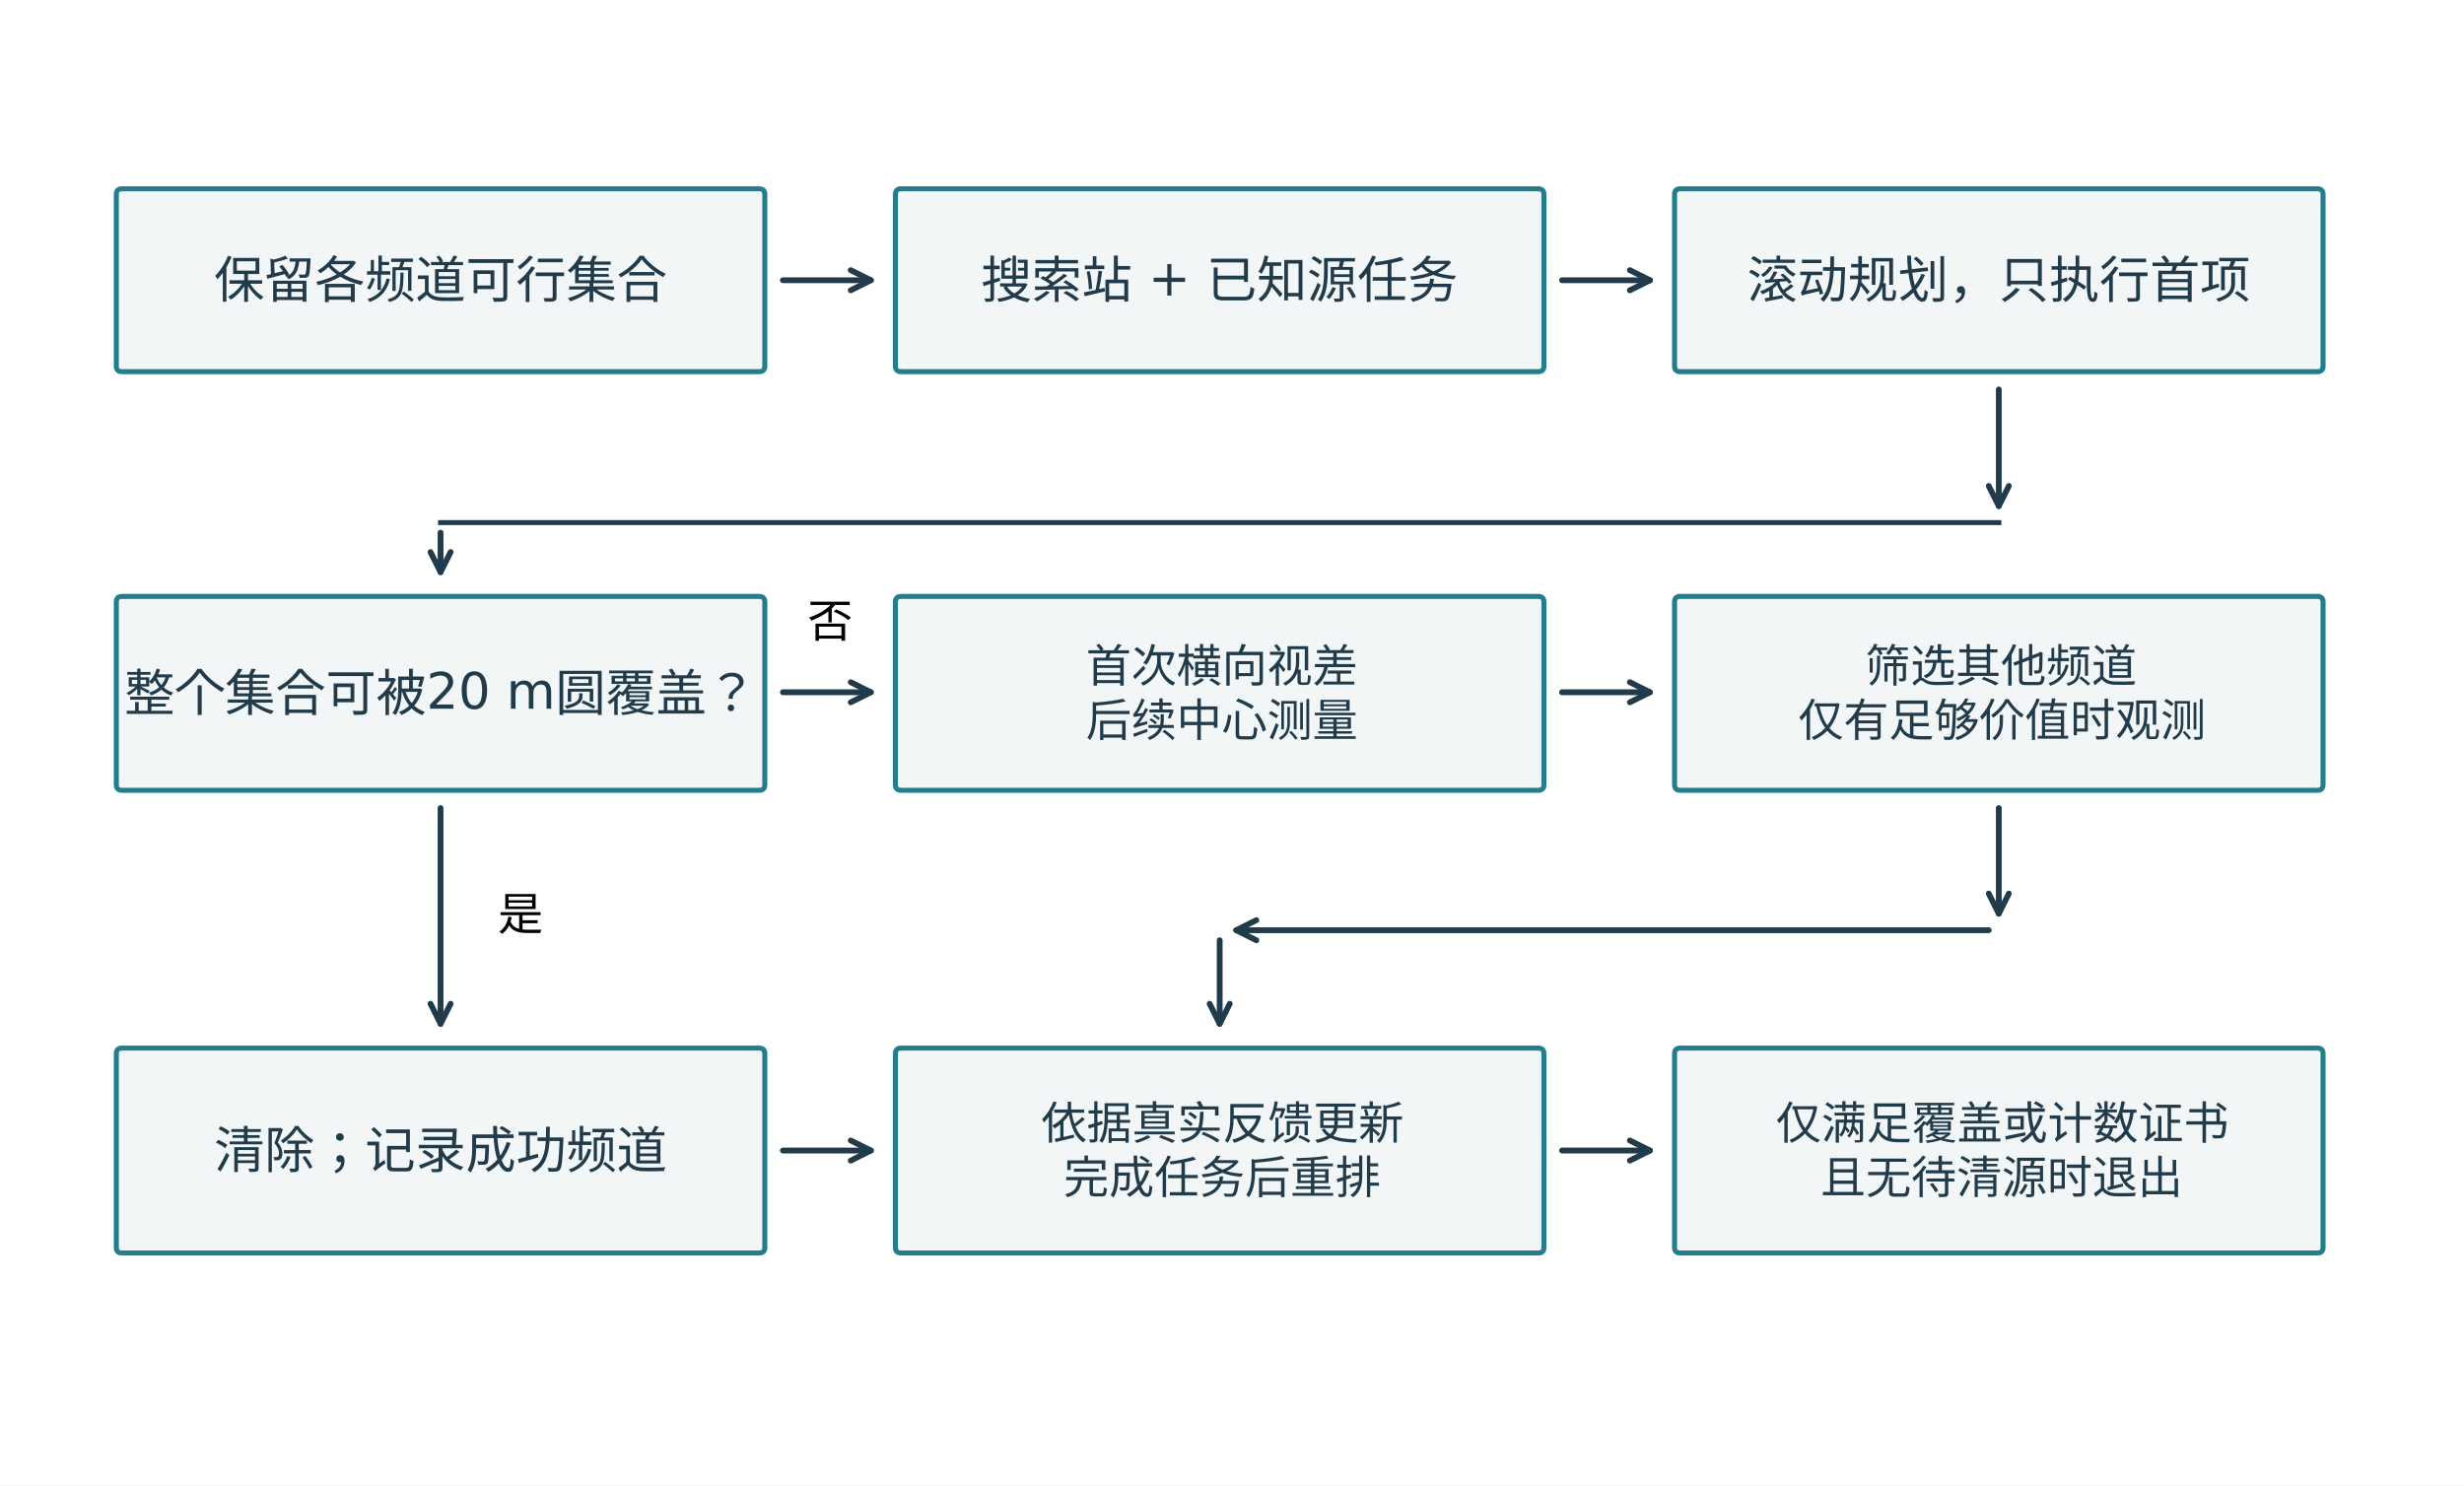
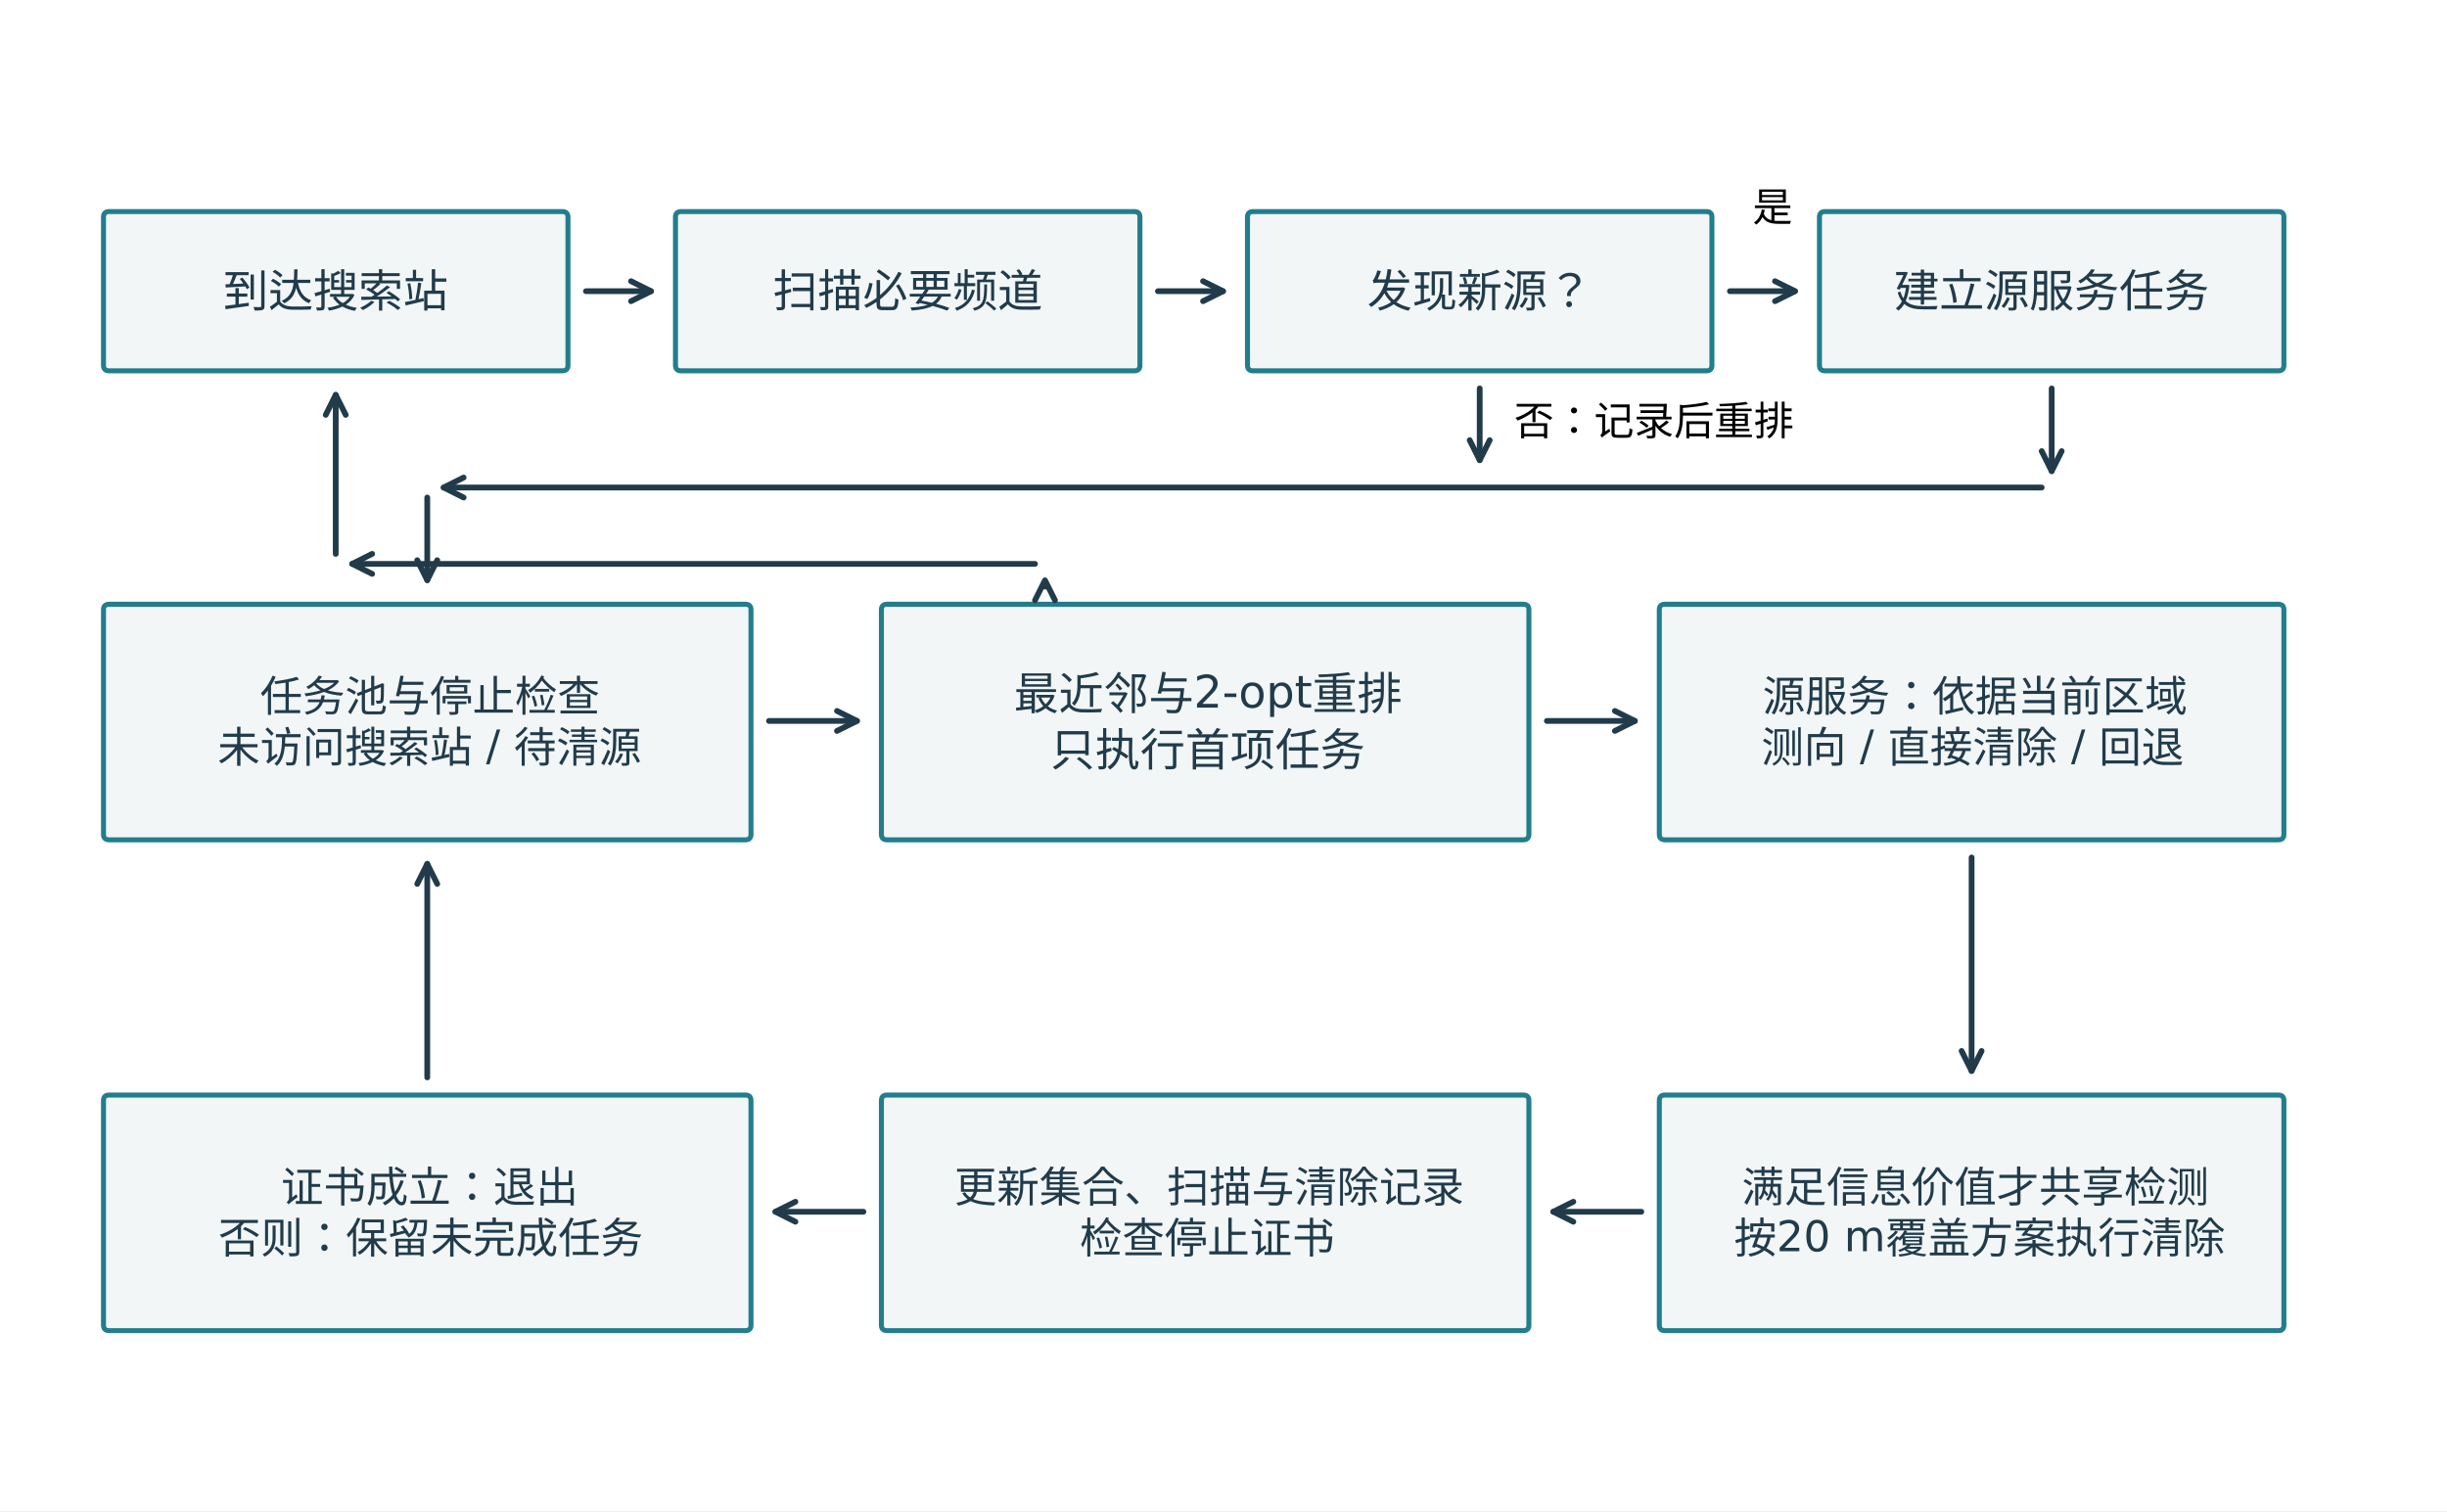
- <svg xmlns="http://www.w3.org/2000/svg" width="489.6pt" height="295.2pt" viewBox="0 0 489.6 295.2" version="1.1">
+ <svg xmlns="http://www.w3.org/2000/svg" width="489.6pt" height="302.4pt" viewBox="0 0 489.6 302.4" version="1.1">
  <defs>
    <style type="text/css">*{stroke-linejoin: round; stroke-linecap: butt}</style>
  </defs>
  <g id="figure_1">
    <g id="patch_1">
-       <path d="M 0 295.2  L 489.6 295.2  L 489.6 0  L 0 0  z " style="fill: #ffffff" />
+       <path d="M 0 302.4  L 489.6 302.4  L 489.6 0  L 0 0  z " style="fill: #ffffff" />
    </g>
    <g id="axes_1">
      <g id="patch_2">
-         <path d="M 24.25 73.866  L 150.831 73.866  Q 151.969 73.866 151.969 72.772  L 151.969 38.617  Q 151.969 37.522 150.831 37.522  L 24.25 37.522  Q 23.112 37.522 23.112 38.617  L 23.112 72.772  Q 23.112 73.866 24.25 73.866  z " clip-path="url(#pa29ee8124e)" style="fill: #f2f6f7; stroke: #227d8d; stroke-linejoin: miter" />
+         <path d="M 21.853 74.206  L 112.493 74.206  Q 113.637 74.206 113.637 73.115  L 113.637 43.431  Q 113.637 42.34 112.493 42.34  L 21.853 42.34  Q 20.709 42.34 20.709 43.431  L 20.709 73.115  Q 20.709 74.206 21.853 74.206  z " clip-path="url(#p302bcd8f3e)" style="fill: #f2f6f7; stroke: #227d8d; stroke-linejoin: miter" />
      </g>
      <g id="patch_3">
-         <path d="M 179.061 73.866  L 305.643 73.866  Q 306.781 73.866 306.781 72.772  L 306.781 38.617  Q 306.781 37.522 305.643 37.522  L 179.061 37.522  Q 177.923 37.522 177.923 38.617  L 177.923 72.772  Q 177.923 73.866 179.061 73.866  z " clip-path="url(#pa29ee8124e)" style="fill: #f2f6f7; stroke: #227d8d; stroke-linejoin: miter" />
+         <path d="M 136.297 74.206  L 226.937 74.206  Q 228.081 74.206 228.081 73.115  L 228.081 43.431  Q 228.081 42.34 226.937 42.34  L 136.297 42.34  Q 135.153 42.34 135.153 43.431  L 135.153 73.115  Q 135.153 74.206 136.297 74.206  z " clip-path="url(#p302bcd8f3e)" style="fill: #f2f6f7; stroke: #227d8d; stroke-linejoin: miter" />
      </g>
      <g id="patch_4">
-         <path d="M 333.873 73.866  L 460.454 73.866  Q 461.592 73.866 461.592 72.772  L 461.592 38.617  Q 461.592 37.522 460.454 37.522  L 333.873 37.522  Q 332.735 37.522 332.735 38.617  L 332.735 72.772  Q 332.735 73.866 333.873 73.866  z " clip-path="url(#pa29ee8124e)" style="fill: #f2f6f7; stroke: #227d8d; stroke-linejoin: miter" />
+         <path d="M 250.741 74.206  L 341.381 74.206  Q 342.525 74.206 342.525 73.115  L 342.525 43.431  Q 342.525 42.34 341.381 42.34  L 250.741 42.34  Q 249.597 42.34 249.597 43.431  L 249.597 73.115  Q 249.597 74.206 250.741 74.206  z " clip-path="url(#p302bcd8f3e)" style="fill: #f2f6f7; stroke: #227d8d; stroke-linejoin: miter" />
      </g>
      <g id="patch_5">
-         <path d="M 24.25 157.064  L 150.831 157.064  Q 151.969 157.064 151.969 155.969  L 151.969 119.625  Q 151.969 118.53 150.831 118.53  L 24.25 118.53  Q 23.112 118.53 23.112 119.625  L 23.112 155.969  Q 23.112 157.064 24.25 157.064  z " clip-path="url(#pa29ee8124e)" style="fill: #f2f6f7; stroke: #227d8d; stroke-linejoin: miter" />
+         <path d="M 365.185 74.206  L 455.825 74.206  Q 456.969 74.206 456.969 73.115  L 456.969 43.431  Q 456.969 42.34 455.825 42.34  L 365.185 42.34  Q 364.041 42.34 364.041 43.431  L 364.041 73.115  Q 364.041 74.206 365.185 74.206  z " clip-path="url(#p302bcd8f3e)" style="fill: #f2f6f7; stroke: #227d8d; stroke-linejoin: miter" />
      </g>
      <g id="patch_6">
-         <path d="M 179.061 157.064  L 305.643 157.064  Q 306.781 157.064 306.781 155.969  L 306.781 119.625  Q 306.781 118.53 305.643 118.53  L 179.061 118.53  Q 177.923 118.53 177.923 119.625  L 177.923 155.969  Q 177.923 157.064 179.061 157.064  z " clip-path="url(#pa29ee8124e)" style="fill: #f2f6f7; stroke: #227d8d; stroke-linejoin: miter" />
+         <path d="M 21.853 168.06  L 149.115 168.06  Q 150.259 168.06 150.259 166.969  L 150.259 122.006  Q 150.259 120.915 149.115 120.915  L 21.853 120.915  Q 20.709 120.915 20.709 122.006  L 20.709 166.969  Q 20.709 168.06 21.853 168.06  z " clip-path="url(#p302bcd8f3e)" style="fill: #f2f6f7; stroke: #227d8d; stroke-linejoin: miter" />
      </g>
      <g id="patch_7">
-         <path d="M 333.873 157.064  L 460.454 157.064  Q 461.592 157.064 461.592 155.969  L 461.592 119.625  Q 461.592 118.53 460.454 118.53  L 333.873 118.53  Q 332.735 118.53 332.735 119.625  L 332.735 155.969  Q 332.735 157.064 333.873 157.064  z " clip-path="url(#pa29ee8124e)" style="fill: #f2f6f7; stroke: #227d8d; stroke-linejoin: miter" />
+         <path d="M 177.497 168.06  L 304.759 168.06  Q 305.903 168.06 305.903 166.969  L 305.903 122.006  Q 305.903 120.915 304.759 120.915  L 177.497 120.915  Q 176.353 120.915 176.353 122.006  L 176.353 166.969  Q 176.353 168.06 177.497 168.06  z " clip-path="url(#p302bcd8f3e)" style="fill: #f2f6f7; stroke: #227d8d; stroke-linejoin: miter" />
      </g>
      <g id="patch_8">
-         <path d="M 24.25 249.018  L 150.831 249.018  Q 151.969 249.018 151.969 247.924  L 151.969 209.39  Q 151.969 208.296 150.831 208.296  L 24.25 208.296  Q 23.112 208.296 23.112 209.39  L 23.112 247.924  Q 23.112 249.018 24.25 249.018  z " clip-path="url(#pa29ee8124e)" style="fill: #f2f6f7; stroke: #227d8d; stroke-linejoin: miter" />
+         <path d="M 333.141 168.06  L 455.825 168.06  Q 456.969 168.06 456.969 166.969  L 456.969 122.006  Q 456.969 120.915 455.825 120.915  L 333.141 120.915  Q 331.997 120.915 331.997 122.006  L 331.997 166.969  Q 331.997 168.06 333.141 168.06  z " clip-path="url(#p302bcd8f3e)" style="fill: #f2f6f7; stroke: #227d8d; stroke-linejoin: miter" />
      </g>
      <g id="patch_9">
-         <path d="M 179.061 249.018  L 305.643 249.018  Q 306.781 249.018 306.781 247.924  L 306.781 209.39  Q 306.781 208.296 305.643 208.296  L 179.061 208.296  Q 177.923 208.296 177.923 209.39  L 177.923 247.924  Q 177.923 249.018 179.061 249.018  z " clip-path="url(#pa29ee8124e)" style="fill: #f2f6f7; stroke: #227d8d; stroke-linejoin: miter" />
+         <path d="M 333.141 266.279  L 455.825 266.279  Q 456.969 266.279 456.969 265.188  L 456.969 220.225  Q 456.969 219.134 455.825 219.134  L 333.141 219.134  Q 331.997 219.134 331.997 220.225  L 331.997 265.188  Q 331.997 266.279 333.141 266.279  z " clip-path="url(#p302bcd8f3e)" style="fill: #f2f6f7; stroke: #227d8d; stroke-linejoin: miter" />
      </g>
      <g id="patch_10">
-         <path d="M 333.873 249.018  L 460.454 249.018  Q 461.592 249.018 461.592 247.924  L 461.592 209.39  Q 461.592 208.296 460.454 208.296  L 333.873 208.296  Q 332.735 208.296 332.735 209.39  L 332.735 247.924  Q 332.735 249.018 333.873 249.018  z " clip-path="url(#pa29ee8124e)" style="fill: #f2f6f7; stroke: #227d8d; stroke-linejoin: miter" />
+         <path d="M 177.497 266.279  L 304.759 266.279  Q 305.903 266.279 305.903 265.188  L 305.903 220.225  Q 305.903 219.134 304.759 219.134  L 177.497 219.134  Q 176.353 219.134 176.353 220.225  L 176.353 265.188  Q 176.353 266.279 177.497 266.279  z " clip-path="url(#p302bcd8f3e)" style="fill: #f2f6f7; stroke: #227d8d; stroke-linejoin: miter" />
      </g>
-       <g id="line2d_1">
-         <path d="M 87.54 103.861  L 397.164 103.861  " clip-path="url(#pa29ee8124e)" style="fill: none; stroke: #213b4a; stroke-linecap: square" />
+       <g id="patch_11">
+         <path d="M 21.853 266.279  L 149.115 266.279  Q 150.259 266.279 150.259 265.188  L 150.259 220.225  Q 150.259 219.134 149.115 219.134  L 21.853 219.134  Q 20.709 219.134 20.709 220.225  L 20.709 265.188  Q 20.709 266.279 21.853 266.279  z " clip-path="url(#p302bcd8f3e)" style="fill: #f2f6f7; stroke: #227d8d; stroke-linejoin: miter" />
      </g>
      <g id="text_1">
-         <text style="font-size: 10px; font-family: 'Alibaba PuHuiTi', 'DejaVu Sans', sans-serif; text-anchor: middle; fill: #213b4a" x="87.54" y="59.194" transform="rotate(-0 87.54048 59.1944)">保留各频道可行集合</text>
+         <text style="font-size: 9px; font-family: 'Alibaba PuHuiTi', 'DejaVu Sans', sans-serif; text-anchor: middle; fill: #213b4a" x="67.173" y="61.423" transform="rotate(-0 67.17312 61.42297)">到达搜索站</text>
      </g>
      <g id="text_2">
-         <text style="font-size: 10px; font-family: 'Alibaba PuHuiTi', 'DejaVu Sans', sans-serif; text-anchor: middle; fill: #213b4a" x="242.352" y="59.194" transform="rotate(-0 242.352 59.1944)">搜索站 + 已知源任务</text>
+         <text style="font-size: 9px; font-family: 'Alibaba PuHuiTi', 'DejaVu Sans', sans-serif; text-anchor: middle; fill: #213b4a" x="181.617" y="61.423" transform="rotate(-0 181.6171 61.42297)">扫描必要频道</text>
      </g>
      <g id="text_3">
-         <text style="font-size: 10px; font-family: 'Alibaba PuHuiTi', 'DejaVu Sans', sans-serif; text-anchor: middle; fill: #213b4a" x="397.164" y="59.194" transform="rotate(-0 397.1635 59.1944)">滚动规划，只执行首项</text>
+         <text style="font-size: 9px; font-family: 'Alibaba PuHuiTi', 'DejaVu Sans', sans-serif; text-anchor: middle; fill: #213b4a" x="296.061" y="61.423" transform="rotate(-0 296.0611 61.42297)">发现新源？</text>
      </g>
-       <g id="patch_11">
-         <path d="M 155.561 55.694  Q 164.945 55.694 173.043 55.694  " style="fill: none; stroke: #213b4a; stroke-width: 1.15; stroke-linecap: round" />
-         <path d="M 169.043 53.694  L 173.043 55.694  L 169.043 57.694  " style="fill: none; stroke: #213b4a; stroke-width: 1.15; stroke-linecap: round" />
+       <g id="text_4">
+         <text style="font-size: 9px; font-family: 'Alibaba PuHuiTi', 'DejaVu Sans', sans-serif; text-anchor: middle; fill: #213b4a" x="410.505" y="61.423" transform="rotate(-0 410.5051 61.42297)">建立源服务任务</text>
      </g>
      <g id="patch_12">
-         <path d="M 310.373 55.694  Q 319.757 55.694 327.855 55.694  " style="fill: none; stroke: #213b4a; stroke-width: 1.15; stroke-linecap: round" />
-         <path d="M 323.855 53.694  L 327.855 55.694  L 323.855 57.694  " style="fill: none; stroke: #213b4a; stroke-width: 1.15; stroke-linecap: round" />
+         <path d="M 117.238 58.273  Q 124.393 58.273 130.262 58.273  " style="fill: none; stroke: #213b4a; stroke-width: 1.15; stroke-linecap: round" />
+         <path d="M 126.262 56.273  L 130.262 58.273  L 126.262 60.273  " style="fill: none; stroke: #213b4a; stroke-width: 1.15; stroke-linecap: round" />
      </g>
-       <g id="text_4">
-         <text style="font-size: 10px; font-family: 'Alibaba PuHuiTi', 'DejaVu Sans', sans-serif; text-anchor: middle; fill: #213b4a" x="87.54" y="141.297" transform="rotate(-0 87.54048 141.2969)">整个集合可被20 m圆覆盖？</text>
+       <g id="patch_13">
+         <path d="M 231.682 58.273  Q 238.837 58.273 244.706 58.273  " style="fill: none; stroke: #213b4a; stroke-width: 1.15; stroke-linecap: round" />
+         <path d="M 240.706 56.273  L 244.706 58.273  L 240.706 60.273  " style="fill: none; stroke: #213b4a; stroke-width: 1.15; stroke-linecap: round" />
+       </g>
+       <g id="patch_14">
+         <path d="M 346.126 58.273  Q 353.281 58.273 359.15 58.273  " style="fill: none; stroke: #213b4a; stroke-width: 1.15; stroke-linecap: round" />
+         <path d="M 355.15 56.273  L 359.15 58.273  L 355.15 60.273  " style="fill: none; stroke: #213b4a; stroke-width: 1.15; stroke-linecap: round" />
      </g>
      <g id="text_5">
-         <text style="font-size: 9px; font-family: 'Alibaba PuHuiTi', 'DejaVu Sans', sans-serif; fill: #213b4a" transform="translate(215.7823 135.5469)">首次横向视差</text>
-         <text style="font-size: 9px; font-family: 'Alibaba PuHuiTi', 'DejaVu Sans', sans-serif; fill: #213b4a" transform="translate(215.7823 146.3469)">后续中心测量</text>
+         <text style="font-size: 8px; font-family: 'Alibaba PuHuiTi', 'DejaVu Sans', sans-serif; text-anchor: middle" x="354.656" y="44.304" transform="rotate(-0 354.6564 44.30404)">是</text>
      </g>
      <g id="text_6">
-         <text style="font-size: 9px; font-family: 'Alibaba PuHuiTi', 'DejaVu Sans', sans-serif; fill: #213b4a" transform="translate(370.5938 135.5469)">筛选其他频道</text>
-         <text style="font-size: 9px; font-family: 'Alibaba PuHuiTi', 'DejaVu Sans', sans-serif; fill: #213b4a" transform="translate(357.309 146.3469)">仅有足够价值时观测</text>
+         <text style="font-size: 8.5px; font-family: 'Alibaba PuHuiTi', 'DejaVu Sans', sans-serif; fill: #213b4a" transform="translate(52.02604 142.3625)">任务池与停止检查</text>
+         <text style="font-size: 8.5px; font-family: 'Alibaba PuHuiTi', 'DejaVu Sans', sans-serif; fill: #213b4a" transform="translate(43.534 152.5625)">未访问搜索站 / 待清源</text>
      </g>
-       <g id="patch_13">
-         <path d="M 397.164 77.397  Q 397.164 89.629 397.164 100.576  " style="fill: none; stroke: #213b4a; stroke-width: 1.15; stroke-linecap: round" />
-         <path d="M 399.164 96.576  L 397.164 100.576  L 395.164 96.576  " style="fill: none; stroke: #213b4a; stroke-width: 1.15; stroke-linecap: round" />
+       <g id="text_7">
+         <text style="font-size: 9px; font-family: 'Alibaba PuHuiTi', 'DejaVu Sans', sans-serif; fill: #213b4a" transform="translate(202.8358 142.0125)">最近邻与2-opt重排</text>
+         <text style="font-size: 9px; font-family: 'Alibaba PuHuiTi', 'DejaVu Sans', sans-serif; fill: #213b4a" transform="translate(210.13 153.2625)">只执行首项任务</text>
      </g>
-       <g id="patch_14">
-         <path d="M 87.54 105.859  Q 87.54 110.429 87.54 113.713  " style="fill: none; stroke: #213b4a; stroke-width: 1.15; stroke-linecap: round" />
-         <path d="M 89.54 109.713  L 87.54 113.713  L 85.54 109.713  " style="fill: none; stroke: #213b4a; stroke-width: 1.15; stroke-linecap: round" />
+       <g id="text_8">
+         <text style="font-size: 8.5px; font-family: 'Alibaba PuHuiTi', 'DejaVu Sans', sans-serif; fill: #213b4a" transform="translate(352.6603 142.3625)">源服务：依据当前区域</text>
+         <text style="font-size: 8.5px; font-family: 'Alibaba PuHuiTi', 'DejaVu Sans', sans-serif; fill: #213b4a" transform="translate(352.4053 152.5625)">测向 / 直接清除 / 回退</text>
      </g>
      <g id="patch_15">
-         <path d="M 155.561 137.578  Q 164.945 137.578 173.043 137.578  " style="fill: none; stroke: #213b4a; stroke-width: 1.15; stroke-linecap: round" />
-         <path d="M 169.043 135.578  L 173.043 137.578  L 169.043 139.578  " style="fill: none; stroke: #213b4a; stroke-width: 1.15; stroke-linecap: round" />
-       </g>
-       <g id="text_7">
-         <text style="font-size: 9px; font-family: 'Alibaba PuHuiTi', 'DejaVu Sans', sans-serif; text-anchor: middle" x="164.946" y="126.631" transform="rotate(-0 164.9462 126.631)">否</text>
+         <path d="M 153.859 144.269  Q 163.304 144.269 171.463 144.269  " style="fill: none; stroke: #213b4a; stroke-width: 1.15; stroke-linecap: round" />
+         <path d="M 167.463 142.269  L 171.463 144.269  L 167.463 146.269  " style="fill: none; stroke: #213b4a; stroke-width: 1.15; stroke-linecap: round" />
      </g>
      <g id="patch_16">
-         <path d="M 310.373 137.578  Q 319.757 137.578 327.855 137.578  " style="fill: none; stroke: #213b4a; stroke-width: 1.15; stroke-linecap: round" />
-         <path d="M 323.855 135.578  L 327.855 137.578  L 323.855 139.578  " style="fill: none; stroke: #213b4a; stroke-width: 1.15; stroke-linecap: round" />
+         <path d="M 309.503 144.269  Q 318.948 144.269 327.107 144.269  " style="fill: none; stroke: #213b4a; stroke-width: 1.15; stroke-linecap: round" />
+         <path d="M 323.107 142.269  L 327.107 144.269  L 323.107 146.269  " style="fill: none; stroke: #213b4a; stroke-width: 1.15; stroke-linecap: round" />
      </g>
-       <g id="text_8">
-         <text style="font-size: 10px; font-family: 'Alibaba PuHuiTi', 'DejaVu Sans', sans-serif; text-anchor: middle; fill: #213b4a" x="87.54" y="232.157" transform="rotate(-0 87.54048 232.157)">清除；记录成功频道</text>
+       <g id="patch_17">
+         <path d="M 410.505 77.735  Q 410.505 86.648 410.505 94.276  " style="fill: none; stroke: #213b4a; stroke-width: 1.15; stroke-linecap: round" />
+         <path d="M 412.505 90.276  L 410.505 94.276  L 408.505 90.276  " style="fill: none; stroke: #213b4a; stroke-width: 1.15; stroke-linecap: round" />
+       </g>
+       <g id="patch_18">
+         <path d="M 408.506 97.561  Q 247.993 97.561 88.766 97.561  " style="fill: none; stroke: #213b4a; stroke-width: 1.15; stroke-linecap: round" />
+         <path d="M 92.766 99.561  L 88.766 97.561  L 92.766 95.561  " style="fill: none; stroke: #213b4a; stroke-width: 1.15; stroke-linecap: round" />
+       </g>
+       <g id="patch_19">
+         <path d="M 85.484 99.562  Q 85.484 108.475 85.484 116.102  " style="fill: none; stroke: #213b4a; stroke-width: 1.15; stroke-linecap: round" />
+         <path d="M 87.484 112.102  L 85.484 116.102  L 83.484 112.102  " style="fill: none; stroke: #213b4a; stroke-width: 1.15; stroke-linecap: round" />
+       </g>
+       <g id="patch_20">
+         <path d="M 296.061 77.734  Q 296.061 85.554 296.061 92.089  " style="fill: none; stroke: #213b4a; stroke-width: 1.15; stroke-linecap: round" />
+         <path d="M 298.061 88.089  L 296.061 92.089  L 294.061 88.089  " style="fill: none; stroke: #213b4a; stroke-width: 1.15; stroke-linecap: round" />
      </g>
      <g id="text_9">
-         <text style="font-size: 9px; font-family: 'Alibaba PuHuiTi', 'DejaVu Sans', sans-serif; fill: #213b4a" transform="translate(206.9257 226.407)">依据真实反馈更新</text>
-         <text style="font-size: 9px; font-family: 'Alibaba PuHuiTi', 'DejaVu Sans', sans-serif; fill: #213b4a" transform="translate(211.354 237.207)">完成任务后重排</text>
+         <text style="font-size: 8px; font-family: 'Alibaba PuHuiTi', 'DejaVu Sans', sans-serif; text-anchor: start" x="302.928" y="87.084" transform="rotate(-0 302.9278 87.08388)">否：记录后重排</text>
+       </g>
+       <g id="patch_21">
+         <path d="M 209.084 117.389  Q 209.084 116.116 209.084 116.129  " style="fill: none; stroke: #213b4a; stroke-width: 1.15; stroke-linecap: round" />
+         <path d="M 207.084 120.129  L 209.084 116.129  L 211.084 120.129  " style="fill: none; stroke: #213b4a; stroke-width: 1.15; stroke-linecap: round" />
+       </g>
+       <g id="patch_22">
+         <path d="M 207.087 112.839  Q 138.131 112.839 70.461 112.839  " style="fill: none; stroke: #213b4a; stroke-width: 1.15; stroke-linecap: round" />
+         <path d="M 74.461 114.839  L 70.461 112.839  L 74.461 110.839  " style="fill: none; stroke: #213b4a; stroke-width: 1.15; stroke-linecap: round" />
+       </g>
+       <g id="patch_23">
+         <path d="M 67.173 110.842  Q 67.173 94.289 67.173 79.021  " style="fill: none; stroke: #213b4a; stroke-width: 1.15; stroke-linecap: round" />
+         <path d="M 65.173 83.021  L 67.173 79.021  L 69.173 83.021  " style="fill: none; stroke: #213b4a; stroke-width: 1.15; stroke-linecap: round" />
      </g>
      <g id="text_10">
-         <text style="font-size: 9px; font-family: 'Alibaba PuHuiTi', 'DejaVu Sans', sans-serif; fill: #213b4a" transform="translate(352.8807 226.407)">仅满足覆盖或计数证书</text>
-         <text style="font-size: 9px; font-family: 'Alibaba PuHuiTi', 'DejaVu Sans', sans-serif; fill: #213b4a" transform="translate(361.7373 237.207)">且无待清源时退出</text>
+         <text style="font-size: 8.5px; font-family: 'Alibaba PuHuiTi', 'DejaVu Sans', sans-serif; fill: #213b4a" transform="translate(348.478 240.5815)">满足信息价值才共享检测</text>
+         <text style="font-size: 8.5px; font-family: 'Alibaba PuHuiTi', 'DejaVu Sans', sans-serif; fill: #213b4a" transform="translate(346.9487 250.7815)">按20 m覆盖方案执行清除</text>
      </g>
-       <g id="patch_17">
-         <path d="M 87.54 160.598  Q 87.54 182.682 87.54 203.48  " style="fill: none; stroke: #213b4a; stroke-width: 1.15; stroke-linecap: round" />
-         <path d="M 89.54 199.48  L 87.54 203.48  L 85.54 199.48  " style="fill: none; stroke: #213b4a; stroke-width: 1.15; stroke-linecap: round" />
+       <g id="patch_24">
+         <path d="M 394.483 171.59  Q 394.483 193.597 394.483 214.318  " style="fill: none; stroke: #213b4a; stroke-width: 1.15; stroke-linecap: round" />
+         <path d="M 396.483 210.318  L 394.483 214.318  L 392.483 210.318  " style="fill: none; stroke: #213b4a; stroke-width: 1.15; stroke-linecap: round" />
      </g>
      <g id="text_11">
-         <text style="font-size: 9px; font-family: 'Alibaba PuHuiTi', 'DejaVu Sans', sans-serif; text-anchor: start" x="98.924" y="184.869" transform="rotate(-0 98.92368 184.869)">是</text>
+         <text style="font-size: 8.5px; font-family: 'Alibaba PuHuiTi', 'DejaVu Sans', sans-serif; fill: #213b4a" transform="translate(190.9408 240.5815)">更新集合、扫描与清除记录</text>
+         <text style="font-size: 8.5px; font-family: 'Alibaba PuHuiTi', 'DejaVu Sans', sans-serif; fill: #213b4a" transform="translate(216.0344 250.7815)">检查停止证书</text>
      </g>
-       <g id="patch_18">
-         <path d="M 397.164 160.594  Q 397.164 171.732 397.164 181.583  " style="fill: none; stroke: #213b4a; stroke-width: 1.15; stroke-linecap: round" />
-         <path d="M 399.164 177.583  L 397.164 181.583  L 395.164 177.583  " style="fill: none; stroke: #213b4a; stroke-width: 1.15; stroke-linecap: round" />
+       <g id="patch_25">
+         <path d="M 328.397 242.488  Q 318.952 242.488 310.793 242.488  " style="fill: none; stroke: #213b4a; stroke-width: 1.15; stroke-linecap: round" />
+         <path d="M 314.793 244.488  L 310.793 242.488  L 314.793 240.488  " style="fill: none; stroke: #213b4a; stroke-width: 1.15; stroke-linecap: round" />
      </g>
-       <g id="patch_19">
-         <path d="M 395.165 184.869  Q 319.759 184.869 245.638 184.869  " style="fill: none; stroke: #213b4a; stroke-width: 1.15; stroke-linecap: round" />
-         <path d="M 249.638 186.869  L 245.638 184.869  L 249.638 182.869  " style="fill: none; stroke: #213b4a; stroke-width: 1.15; stroke-linecap: round" />
+       <g id="text_12">
+         <text style="font-size: 8.5px; font-family: 'Alibaba PuHuiTi', 'DejaVu Sans', sans-serif; fill: #213b4a" transform="translate(56.2083 240.5815)">证书成立：退出</text>
+         <text style="font-size: 8.5px; font-family: 'Alibaba PuHuiTi', 'DejaVu Sans', sans-serif; fill: #213b4a" transform="translate(43.6615 250.7815)">否则：保留未完成任务</text>
      </g>
-       <g id="patch_20">
-         <path d="M 242.352 186.871  Q 242.352 195.819 242.352 203.481  " style="fill: none; stroke: #213b4a; stroke-width: 1.15; stroke-linecap: round" />
-         <path d="M 244.352 199.481  L 242.352 203.481  L 240.352 199.481  " style="fill: none; stroke: #213b4a; stroke-width: 1.15; stroke-linecap: round" />
+       <g id="patch_26">
+         <path d="M 172.753 242.488  Q 163.308 242.488 155.149 242.488  " style="fill: none; stroke: #213b4a; stroke-width: 1.15; stroke-linecap: round" />
+         <path d="M 159.149 244.488  L 155.149 242.488  L 159.149 240.488  " style="fill: none; stroke: #213b4a; stroke-width: 1.15; stroke-linecap: round" />
      </g>
-       <g id="patch_21">
-         <path d="M 155.561 228.657  Q 164.945 228.657 173.043 228.657  " style="fill: none; stroke: #213b4a; stroke-width: 1.15; stroke-linecap: round" />
-         <path d="M 169.043 226.657  L 173.043 228.657  L 169.043 230.657  " style="fill: none; stroke: #213b4a; stroke-width: 1.15; stroke-linecap: round" />
-       </g>
-       <g id="patch_22">
-         <path d="M 310.373 228.657  Q 319.757 228.657 327.855 228.657  " style="fill: none; stroke: #213b4a; stroke-width: 1.15; stroke-linecap: round" />
-         <path d="M 323.855 226.657  L 327.855 228.657  L 323.855 230.657  " style="fill: none; stroke: #213b4a; stroke-width: 1.15; stroke-linecap: round" />
+       <g id="patch_27">
+         <path d="M 85.484 215.604  Q 85.484 193.597 85.484 172.876  " style="fill: none; stroke: #213b4a; stroke-width: 1.15; stroke-linecap: round" />
+         <path d="M 83.484 176.876  L 85.484 172.876  L 87.484 176.876  " style="fill: none; stroke: #213b4a; stroke-width: 1.15; stroke-linecap: round" />
      </g>
    </g>
  </g>
  <defs>
-     <clipPath id="pa29ee8124e">
-       <rect x="14.688" y="20.664" width="455.328" height="262.728" />
+     <clipPath id="p302bcd8f3e">
+       <rect x="12.24" y="21.168" width="457.776" height="270.648" />
    </clipPath>
  </defs>
</svg>
